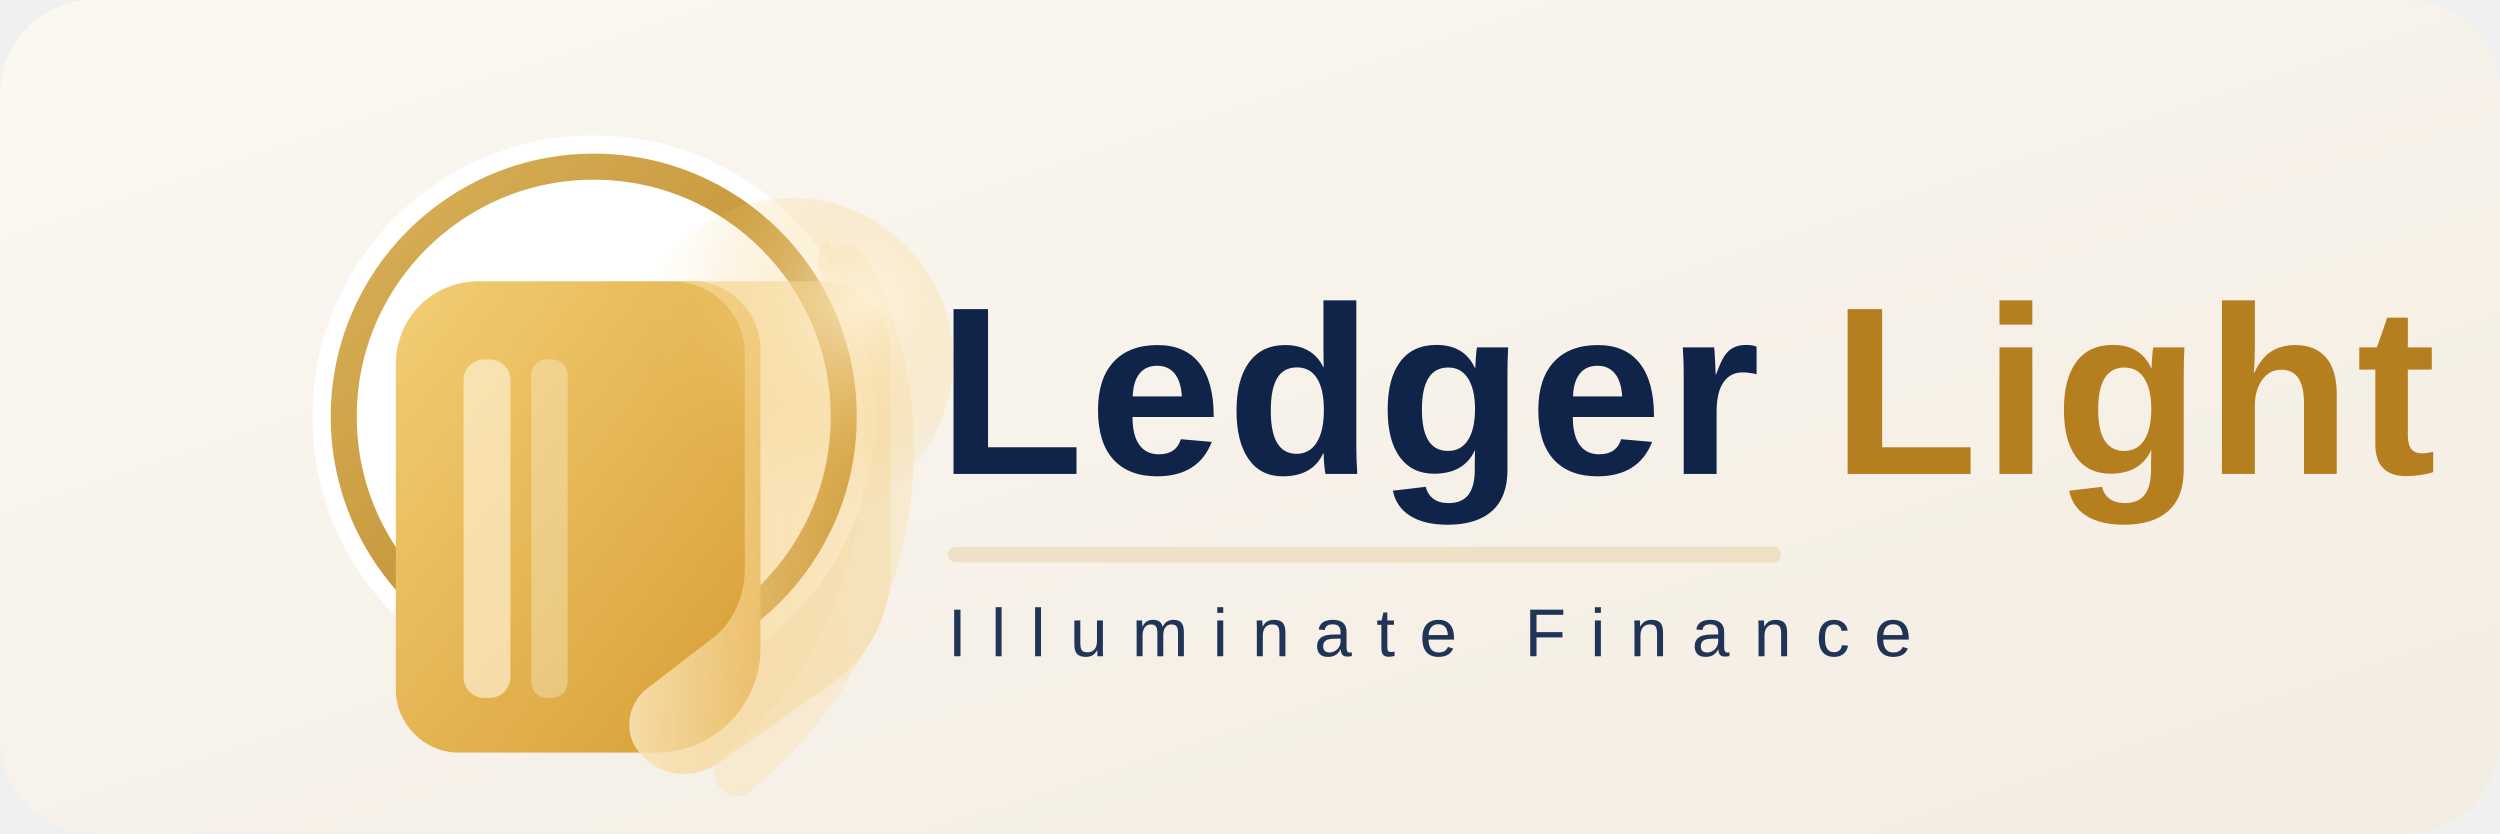
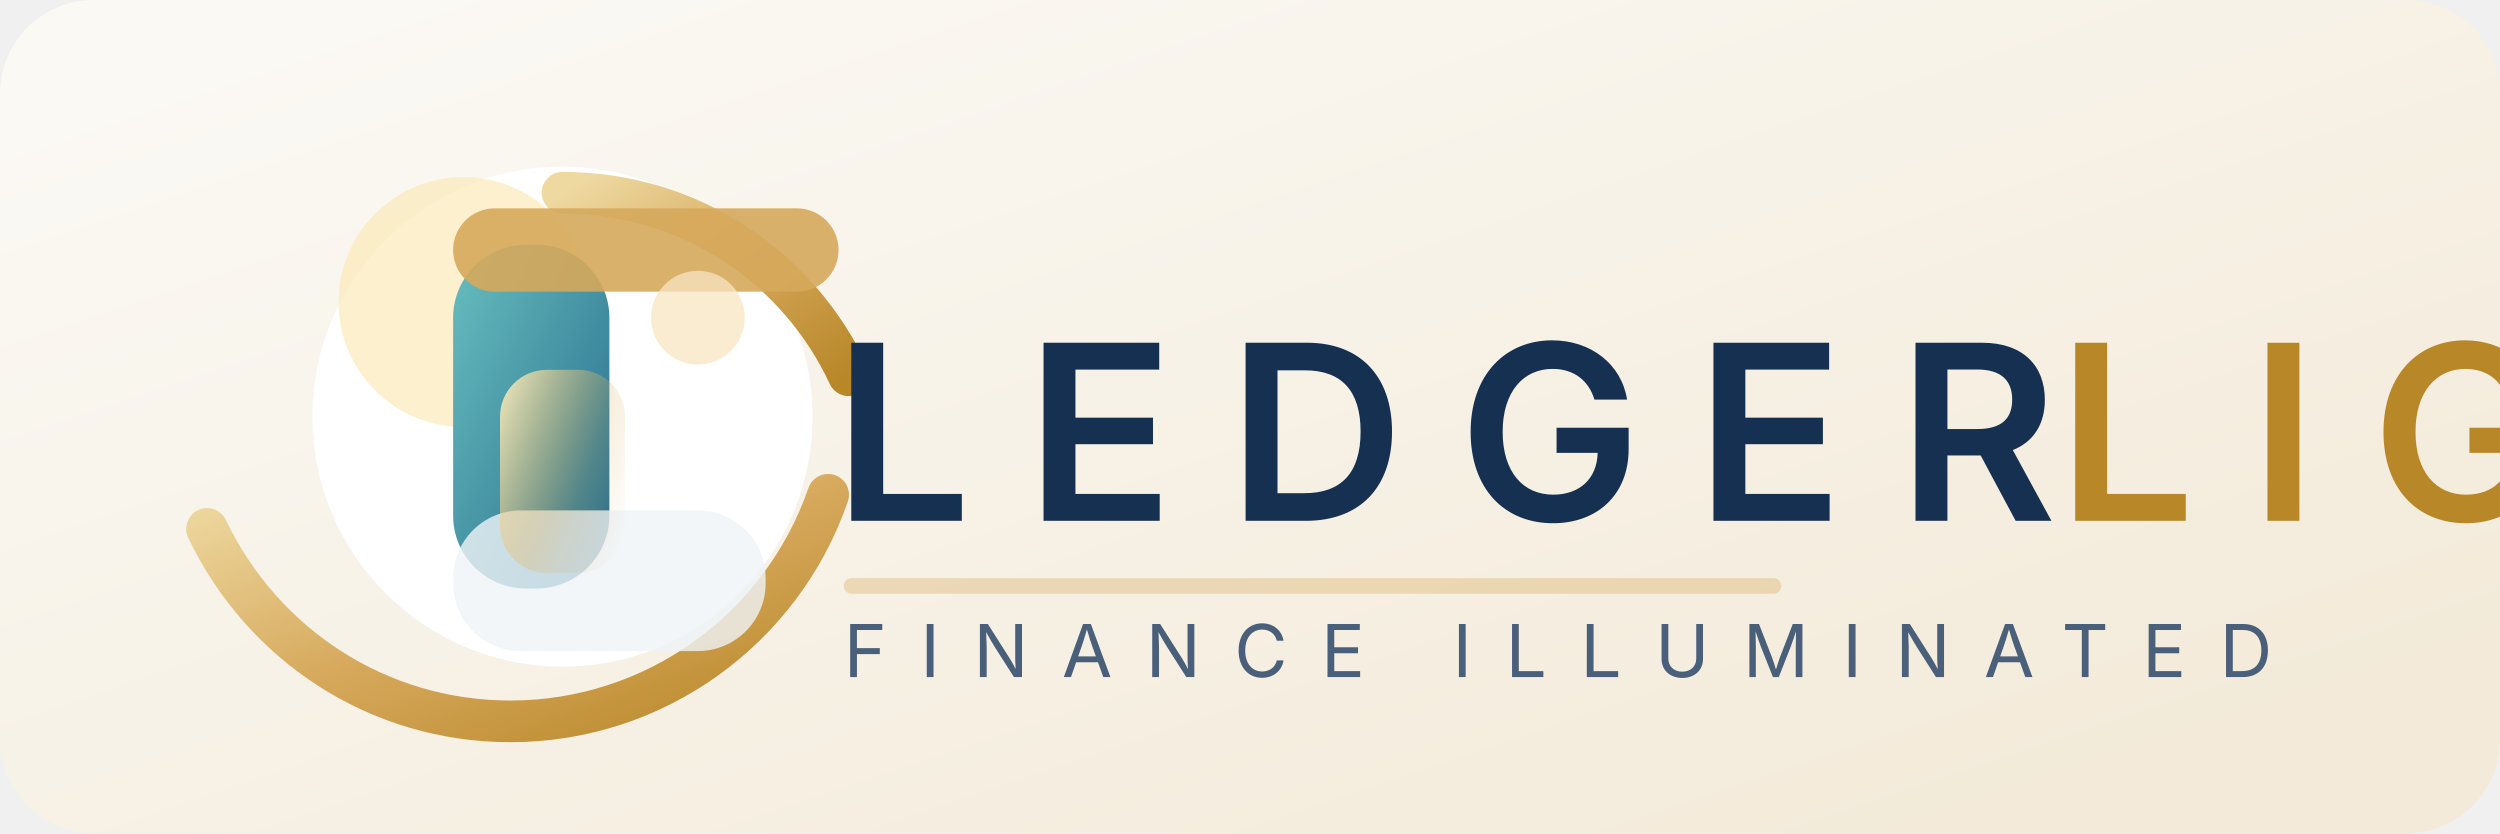
<svg xmlns="http://www.w3.org/2000/svg" width="960" height="320" viewBox="0 0 960 320" role="img" aria-labelledby="title">
  <defs>
-     <linearGradient id="lightBg" x1="0%" y1="0%" x2="100%" y2="100%">
-       <stop offset="0%" stop-color="#FBF8F2" />
-       <stop offset="100%" stop-color="#F3ECE1" />
+     <linearGradient id="logo-light-bg" x1="8%" y1="6%" x2="92%" y2="88%">
+       <stop offset="0%" stop-color="#FBF9F4" />
+       <stop offset="100%" stop-color="#F3EAD9" />
    </linearGradient>
-     <linearGradient id="iconRingLight" x1="0%" y1="0%" x2="100%" y2="100%">
-       <stop offset="0%" stop-color="#D9B25A" />
-       <stop offset="100%" stop-color="#B57F1F" />
+     <linearGradient id="logo-light-ring" x1="0%" y1="0%" x2="100%" y2="100%">
+       <stop offset="0%" stop-color="#EED9A1" />
+       <stop offset="50%" stop-color="#D6A85B" />
+       <stop offset="100%" stop-color="#B88728" />
    </linearGradient>
-     <linearGradient id="iconCoreLight" x1="0%" y1="0%" x2="100%" y2="100%">
-       <stop offset="0%" stop-color="#F2CE74" />
-       <stop offset="100%" stop-color="#D79D33" />
+     <linearGradient id="logo-light-accent" x1="0%" y1="0%" x2="100%" y2="100%">
+       <stop offset="0%" stop-color="#68BFC0" />
+       <stop offset="100%" stop-color="#256A8A" />
    </linearGradient>
-     <linearGradient id="iconPageLight" x1="0%" y1="0%" x2="100%" y2="0%">
-       <stop offset="0%" stop-color="#F8E2B4" stop-opacity="0.9" />
-       <stop offset="100%" stop-color="#F2C261" stop-opacity="0.35" />
+     <linearGradient id="logo-light-beam" x1="0%" y1="20%" x2="100%" y2="80%">
+       <stop offset="0%" stop-color="#F9E7B5" stop-opacity="0.85" />
+       <stop offset="65%" stop-color="#D9A852" stop-opacity="0.18" />
+       <stop offset="100%" stop-color="#C78C34" stop-opacity="0" />
    </linearGradient>
-     <radialGradient id="iconGlowLight" cx="72%" cy="32%" r="68%">
-       <stop offset="0%" stop-color="#FFF4DC" stop-opacity="0.95" />
-       <stop offset="80%" stop-color="#F2C86B" stop-opacity="0.1" />
-       <stop offset="100%" stop-color="#F2C86B" stop-opacity="0" />
-     </radialGradient>
  </defs>
-   <rect width="960" height="320" fill="url(#lightBg)" rx="36" />
-   <g transform="translate(120 52)">
-     <circle cx="108" cy="108" r="108" fill="#FFFFFF" />
-     <circle cx="108" cy="108" r="96" fill="none" stroke="url(#iconRingLight)" stroke-width="10" />
-     <g transform="translate(32 28)">
-       <path d="M46 28h68c14 0 26 12 26 26v115c0 22-18 40-40 40H24c-13 0-24-11-24-24V60c0-18 14-32 32-32z" fill="url(#iconCoreLight)" />
-       <path d="M104 28h60c14 0 26 12 26 26v85c0 17-8 33-22 43l-44 31c-12 8-27 4-33-8-3-7-1-16 6-21l26-20c7-6 11-16 11-25V56c0-16-13-28-28-28h-2z" fill="url(#iconPageLight)" />
-       <path d="M168 16c4-3 9-2 12 2 12 22 19 47 19 73 0 38-12 74-35 104-8 11-18 20-28 29-4 3-9 2-12-2-3-4-2-9 2-12 9-7 17-15 24-25 20-27 30-59 30-94 0-23-6-46-17-67-2-4-1-9 3-12z" fill="#F7E4BC" opacity="0.55" />
-       <circle cx="152" cy="58" r="62" fill="url(#iconGlowLight)" opacity="0.75" />
-       <rect x="26" y="58" width="18" height="130" rx="8" fill="#FFF2D8" opacity="0.65" />
-       <rect x="52" y="58" width="14" height="130" rx="6" fill="#FDF5E1" opacity="0.35" />
-     </g>
+   <rect width="960" height="320" rx="36" fill="url(#logo-light-bg)" />
+   <g transform="translate(120 60)">
+     <circle cx="96" cy="100" r="96" fill="#FFFFFF" />
+     <path d="M96 14c48.6 0 90.5 28.4 109.9 70.1" fill="none" stroke="url(#logo-light-ring)" stroke-width="16" stroke-linecap="round" />
+     <path d="M198 130c-17.8 51.5-66.4 87-122 87-50.9 0-95.2-29.4-116.5-73.9" fill="none" stroke="url(#logo-light-ring)" stroke-width="16" stroke-linecap="round" />
+     <circle cx="58" cy="56" r="48" fill="#FBE8B3" opacity="0.65" />
+     <rect x="54" y="34" width="60" height="132" rx="28" fill="url(#logo-light-accent)" />
+     <rect x="54" y="136" width="120" height="54" rx="26" fill="#EFF4F8" opacity="0.8" />
+     <rect x="54" y="20" width="148" height="32" rx="16" fill="#D6A85B" opacity="0.9" />
+     <rect x="72" y="82" width="48" height="78" rx="18" fill="url(#logo-light-beam)" />
+     <circle cx="148" cy="62" r="18" fill="#F7E6C2" opacity="0.75" />
  </g>
-   <g transform="translate(360 94)">
-     <text x="0" y="88" font-size="92" font-family="'Poppins','Segoe UI','Helvetica Neue',Arial,sans-serif" fill="#10244A" font-weight="600" letter-spacing="0.02em">
-       Ledger
-       <tspan fill="#B57F1F">Light</tspan>
+   <g transform="translate(320 96)">
+     <text x="0" y="104" font-size="94" font-family="'Poppins','Inter','Segoe UI','Helvetica Neue',Arial,sans-serif" font-weight="600" letter-spacing="0.22em" fill="#153051">LEDGER<tspan fill="#B88728">LIGHT</tspan>
    </text>
-     <rect x="4" y="116" width="320" height="6" rx="3" fill="#D7B162" opacity="0.25" />
-     <text x="4" y="158" font-size="26" font-family="'Poppins','Segoe UI','Helvetica Neue',Arial,sans-serif" fill="#203458" letter-spacing="0.36em" style="text-transform:uppercase;">
-       Illuminate Finance
+     <rect x="4" y="126" width="360" height="6" rx="3" fill="rgba(214, 168, 91, 0.35)" />
+     <text x="4" y="164" font-size="28" font-family="'Poppins','Inter','Segoe UI','Helvetica Neue',Arial,sans-serif" fill="#4A5F7A" letter-spacing="0.46em" style="text-transform:uppercase;">
+       FINANCE ILLUMINATED
    </text>
  </g>
</svg>
